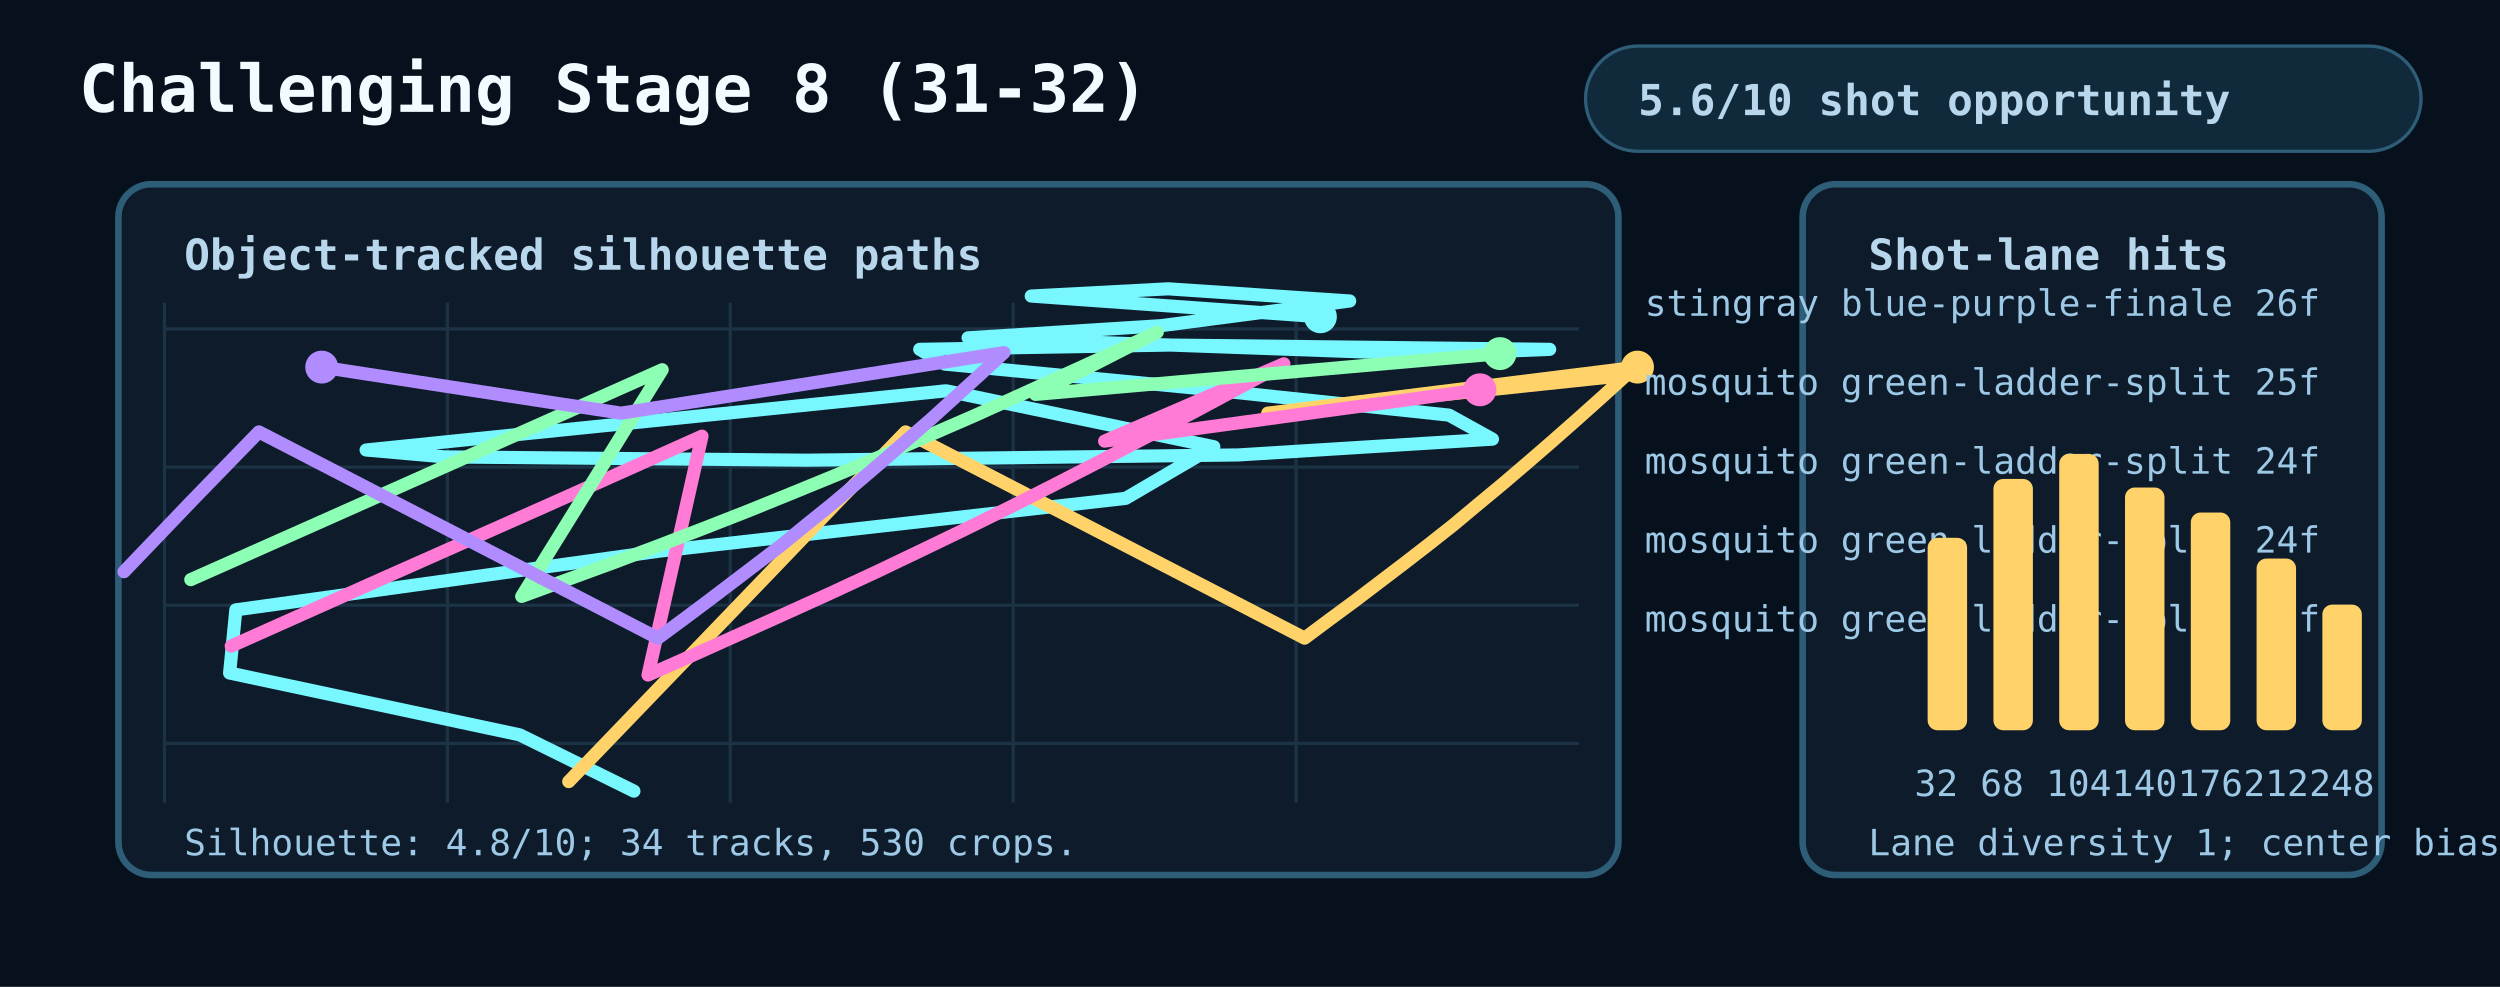
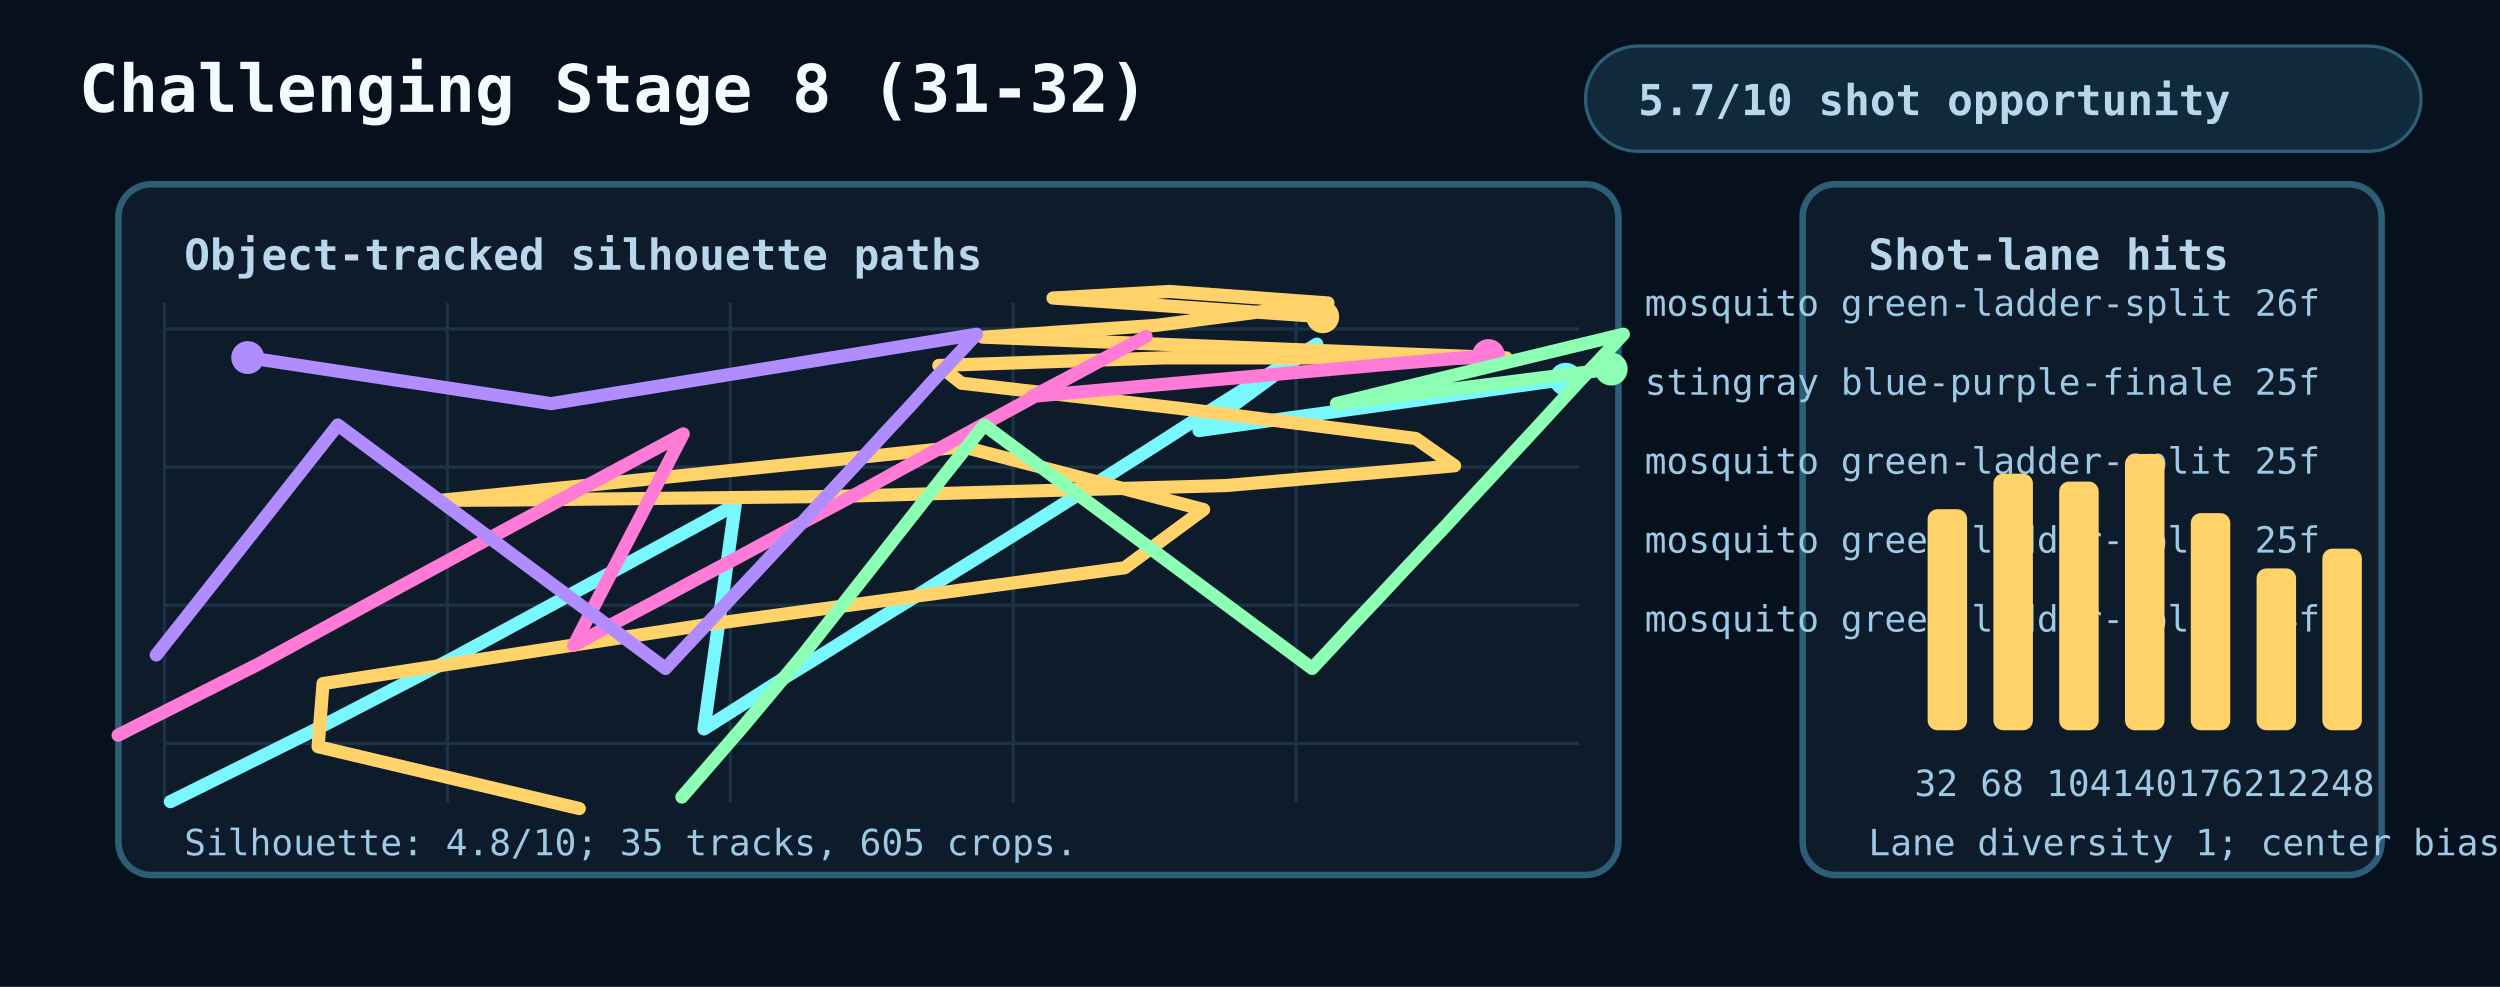
<svg xmlns="http://www.w3.org/2000/svg" width="760" height="300" viewBox="0 0 760 300" role="img" aria-labelledby="title desc">
  <style>
    .bg{fill:#06111d}.panel{fill:#0d1b2a;stroke:#2e5d78;stroke-width:2}.grid{stroke:#1b3344;stroke-width:1}.text{fill:#f2fbff;font:700 20px ui-monospace,Menlo,monospace}.small{fill:#b8d7ec;font:700 13px ui-monospace,Menlo,monospace}.tiny{fill:#9ec9e6;font:11px ui-monospace,Menlo,monospace}.pill{fill:#102a3b;stroke:#2e5d78}
  </style>
  <rect class="bg" x="0" y="0" width="760" height="300" />
  <text class="text" x="24" y="34">Challenging Stage 8 (31-32)</text>
  <rect class="pill" x="482" y="14" width="254" height="32" rx="16" />
-   <text class="small" x="498" y="35">5.6/10 shot opportunity</text>
+   <text class="small" x="498" y="35">5.7/10 shot opportunity</text>
  <rect class="panel" x="36" y="56" width="456" height="210" rx="10" />
  <rect class="panel" x="548" y="56" width="176" height="210" rx="10" />
  <text class="small" x="56" y="82">Object-tracked silhouette paths</text>
  <text class="small" x="568" y="82">Shot-lane hits</text>
  <line class="grid" x1="50" y1="92" x2="50" y2="244" />
  <line class="grid" x1="136" y1="92" x2="136" y2="244" />
  <line class="grid" x1="222" y1="92" x2="222" y2="244" />
  <line class="grid" x1="308" y1="92" x2="308" y2="244" />
  <line class="grid" x1="394" y1="92" x2="394" y2="244" />
  <line class="grid" x1="50" y1="100" x2="480" y2="100" />
  <line class="grid" x1="50" y1="142" x2="480" y2="142" />
  <line class="grid" x1="50" y1="184" x2="480" y2="184" />
  <line class="grid" x1="50" y1="226" x2="480" y2="226" />
-   <polyline points="401.4,96.3 313.5,90 355.1,87.8 410.3,91.5 353,99 294.3,102.7 434.2,107.7 471.1,106.2 355.5,104.9 279.6,106.2 287.3,110.7 362.4,117.9 440.5,126.2 453.7,133.5 376.5,138.3 245.3,139.9 135.2,138.9 111.3,136.8 287.6,118.8 369,135.8 342.2,151.5 200,167.6 71.7,185.4 69.8,204.6 158,223.4 192.7,240.5" fill="none" stroke="#78f7ff" stroke-width="4" stroke-linecap="round" stroke-linejoin="round" />
-   <circle cx="401.4" cy="96.3" r="5" fill="#78f7ff" />
-   <text class="tiny" x="500" y="96" fill="#78f7ff">stingray blue-purple-finale 26f</text>
-   <polyline points="497.8,111.6 469.7,115.1 441.6,118.6 413.5,122.1 385.4,125.6 494.3,114.1 486.8,120.9 479.2,127.7 471.7,134.3 464.2,140.8 456.7,147.2 449.1,153.5 441.8,159.6 434.2,165.6 426.7,171.4 419.2,177.1 411.7,182.8 404.1,188.4 396.6,194 275.3,131.3 254.7,152.5 234.3,173.8 213.9,195 193.4,216.3 172.9,237.6" fill="none" stroke="#ffd36a" stroke-width="4" stroke-linecap="round" stroke-linejoin="round" />
-   <circle cx="497.8" cy="111.6" r="5" fill="#ffd36a" />
-   <text class="tiny" x="500" y="120" fill="#ffd36a">mosquito green-ladder-split 25f</text>
-   <polyline points="449.9,118.5 421.5,122.4 392.9,126.3 364.4,130.2 335.8,134.1 390.3,110.6 376.5,118 362.7,125.4 348.8,132.7 335,139.9 321.2,147 307.4,154 293.6,160.8 279.7,167.5 266.1,174 252.3,180.4 238.4,186.7 224.6,192.9 210.8,199.1 197,205.2 213.4,132.6 165.8,153.9 118,175.1 70.3,196.4" fill="none" stroke="#ff7bd5" stroke-width="4" stroke-linecap="round" stroke-linejoin="round" />
-   <circle cx="449.9" cy="118.5" r="5" fill="#ff7bd5" />
-   <text class="tiny" x="500" y="144" fill="#ff7bd5">mosquito green-ladder-split 24f</text>
-   <polyline points="456,107.5 420.7,110.6 385.4,113.7 350.1,116.8 314.8,119.9 351.8,101 337.9,107.4 324.1,113.7 310.3,120 296.6,126.2 282.8,132.2 269,138.2 255.2,144 241.3,149.7 227.5,155.3 213.7,160.7 199.9,166 186.1,171.2 172.2,176.3 158.6,181.3 201.3,112.4 153.5,133.7 105.7,155 58,176.2" fill="none" stroke="#8cffb4" stroke-width="4" stroke-linecap="round" stroke-linejoin="round" />
-   <circle cx="456" cy="107.5" r="5" fill="#8cffb4" />
-   <text class="tiny" x="500" y="168" fill="#8cffb4">mosquito green-ladder-split 24f</text>
-   <polyline points="97.8,111.6 120.5,115.1 143.2,118.6 165.9,122.1 188.8,125.6 305.2,107.2 297.7,114.1 290.2,120.9 282.7,127.7 275.1,134.3 267.6,140.8 260.1,147.2 252.6,153.5 245,159.6 237.7,165.6 230.1,171.4 222.6,177.1 215.1,182.8 207.6,188.4 200,194 78.7,131.3 58.1,152.5 37.7,173.8" fill="none" stroke="#b08cff" stroke-width="4" stroke-linecap="round" stroke-linejoin="round" />
-   <circle cx="97.8" cy="111.6" r="5" fill="#b08cff" />
-   <text class="tiny" x="500" y="192" fill="#b08cff">mosquito green-ladder-split 23f</text>
-   <rect x="586" y="163.5" width="12" height="58.5" rx="3" fill="#ffd36a" />
+   <polyline points="476,115.3 448.1,119.2 420.3,123.1 392.3,127 364.5,130.9 400.3,104.6 387.9,112.3 375.4,120.1 363,127.9 350.7,135.8 338.3,143.7 325.8,151.6 313.4,159.4 300.9,167.2 288.5,174.9 276.1,182.7 263.6,190.4 251.2,198.2 238.7,205.9 226.3,213.8 214,221.6 223.5,153.5 180.7,176.8 137.7,200.1 94.7,222.4 51.8,243.7" fill="none" stroke="#78f7ff" stroke-width="4" stroke-linecap="round" stroke-linejoin="round" />
+   <circle cx="476" cy="115.3" r="5" fill="#78f7ff" />
+   <text class="tiny" x="500" y="96" fill="#78f7ff">mosquito green-ladder-split 26f</text>
+   <polyline points="402.1,96.3 320.1,90.6 355.5,88.6 403.7,92.1 351.6,98.9 298.8,102.5 424.7,107.5 457.9,108.8 353.8,108.8 285.4,111.1 292.3,116.5 359.9,124.3 430.4,133.3 442.2,141.6 372.8,147.6 254.7,150.9 155.7,152 134,152.1 292.6,135.8 365.9,154.9 341.9,172.6 214,190 98.2,207.8 96.7,227 176.1,245.8" fill="none" stroke="#ffd36a" stroke-width="4" stroke-linecap="round" stroke-linejoin="round" />
+   <circle cx="402.1" cy="96.3" r="5" fill="#ffd36a" />
+   <text class="tiny" x="500" y="120" fill="#ffd36a">stingray blue-purple-finale 25f</text>
+   <polyline points="452.5,108.1 417.8,111.1 383.3,114.2 348.5,117.3 313.8,120.5 348.4,102.3 335.9,108.9 323.5,115.6 311.1,122.4 298.6,129.2 286.2,136 273.8,142.7 261.5,149.5 249,156.2 236.6,162.8 224.2,169.5 211.7,176.1 199.3,182.8 186.8,189.4 174.4,196.2 207.7,131.9 164.7,155 121.7,178.3 78.9,201.7 35.9,223.5" fill="none" stroke="#ff7bd5" stroke-width="4" stroke-linecap="round" stroke-linejoin="round" />
+   <circle cx="452.5" cy="108.1" r="5" fill="#ff7bd5" />
+   <text class="tiny" x="500" y="144" fill="#ff7bd5">mosquito green-ladder-split 25f</text>
+   <polyline points="489.8,112.2 462,115.7 434.2,119.2 406.3,122.7 493.5,101.6 486.8,108.8 480,116 473.2,123.4 466.5,130.7 459.7,138 453,145.3 446.2,152.6 439.5,159.9 432.7,167.1 425.9,174.3 419.2,181.5 412.4,188.7 405.7,195.9 398.9,203.2 299.2,129.2 280.8,152.4 262.5,175.7 244.1,199.1 225.7,221.1 207.3,242.3" fill="none" stroke="#8cffb4" stroke-width="4" stroke-linecap="round" stroke-linejoin="round" />
+   <circle cx="489.8" cy="112.2" r="5" fill="#8cffb4" />
+   <text class="tiny" x="500" y="168" fill="#8cffb4">mosquito green-ladder-split 25f</text>
+   <polyline points="75.3,108.7 98.4,112.2 121.4,115.7 144.4,119.2 167.5,122.7 296.9,101.6 290.2,108.8 283.4,116 276.7,123.4 269.9,130.7 263.2,138 256.4,145.3 249.6,152.6 242.9,159.9 236.1,167.1 229.4,174.3 222.6,181.5 215.9,188.7 209.1,195.9 202.3,203.2 102.7,129.2 84.4,152.4 66,175.7 47.5,199.1" fill="none" stroke="#b08cff" stroke-width="4" stroke-linecap="round" stroke-linejoin="round" />
+   <circle cx="75.3" cy="108.7" r="5" fill="#b08cff" />
+   <text class="tiny" x="500" y="192" fill="#b08cff">mosquito green-ladder-split 24f</text>
+   <rect x="586" y="154.8" width="12" height="67.2" rx="3" fill="#ffd36a" />
  <text class="tiny" x="582" y="242">32</text>
-   <rect x="606" y="145.6" width="12" height="76.4" rx="3" fill="#ffd36a" />
+   <rect x="606" y="144" width="12" height="78" rx="3" fill="#ffd36a" />
  <text class="tiny" x="602" y="242">68</text>
-   <rect x="626" y="138" width="12" height="84" rx="3" fill="#ffd36a" />
+   <rect x="626" y="146.4" width="12" height="75.6" rx="3" fill="#ffd36a" />
  <text class="tiny" x="622" y="242">104</text>
-   <rect x="646" y="148.2" width="12" height="73.8" rx="3" fill="#ffd36a" />
+   <rect x="646" y="138" width="12" height="84" rx="3" fill="#ffd36a" />
  <text class="tiny" x="642" y="242">140</text>
-   <rect x="666" y="155.8" width="12" height="66.2" rx="3" fill="#ffd36a" />
+   <rect x="666" y="156" width="12" height="66" rx="3" fill="#ffd36a" />
  <text class="tiny" x="662" y="242">176</text>
-   <rect x="686" y="169.8" width="12" height="52.2" rx="3" fill="#ffd36a" />
+   <rect x="686" y="172.8" width="12" height="49.2" rx="3" fill="#ffd36a" />
  <text class="tiny" x="682" y="242">212</text>
-   <rect x="706" y="183.8" width="12" height="38.2" rx="3" fill="#ffd36a" />
+   <rect x="706" y="166.8" width="12" height="55.2" rx="3" fill="#ffd36a" />
  <text class="tiny" x="702" y="242">248</text>
-   <text class="tiny" x="56" y="260">Silhouette: 4.8/10; 34 tracks, 530 crops.</text>
-   <text class="tiny" x="568" y="260">Lane diversity 1; center bias 0.164.</text>
+   <text class="tiny" x="56" y="260">Silhouette: 4.8/10; 35 tracks, 605 crops.</text>
+   <text class="tiny" x="568" y="260">Lane diversity 1; center bias 0.177.</text>
</svg>
